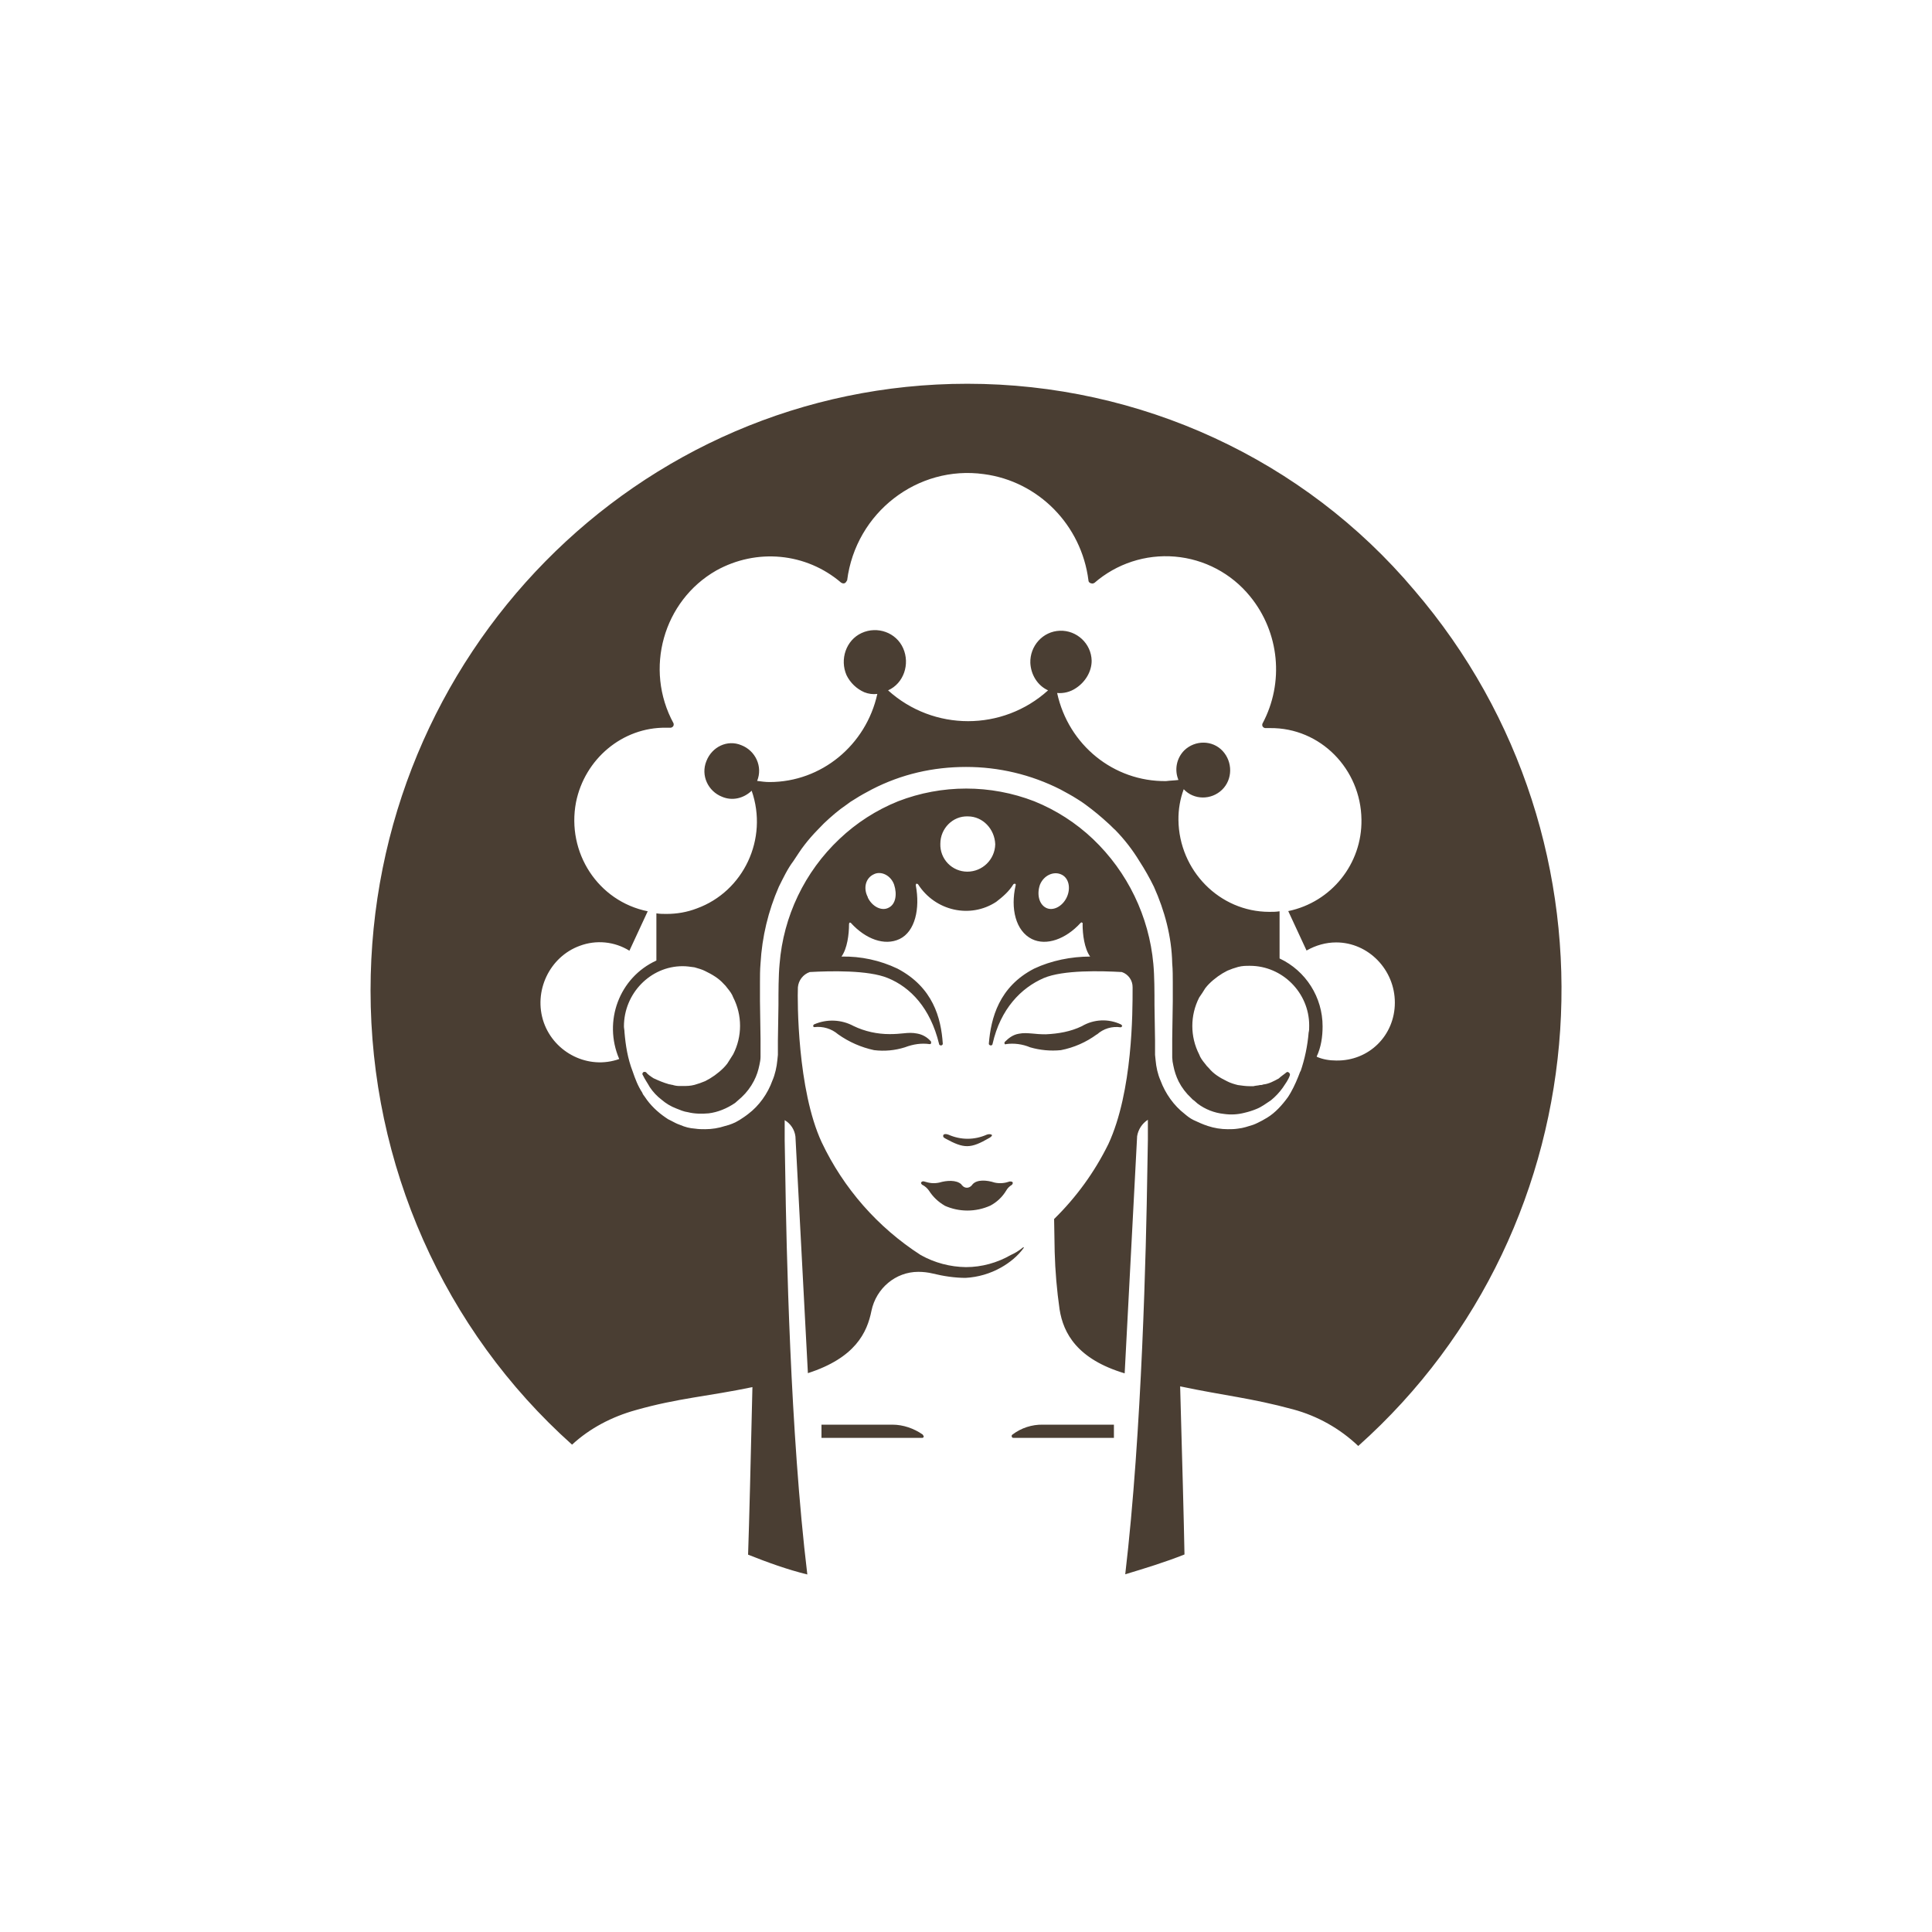
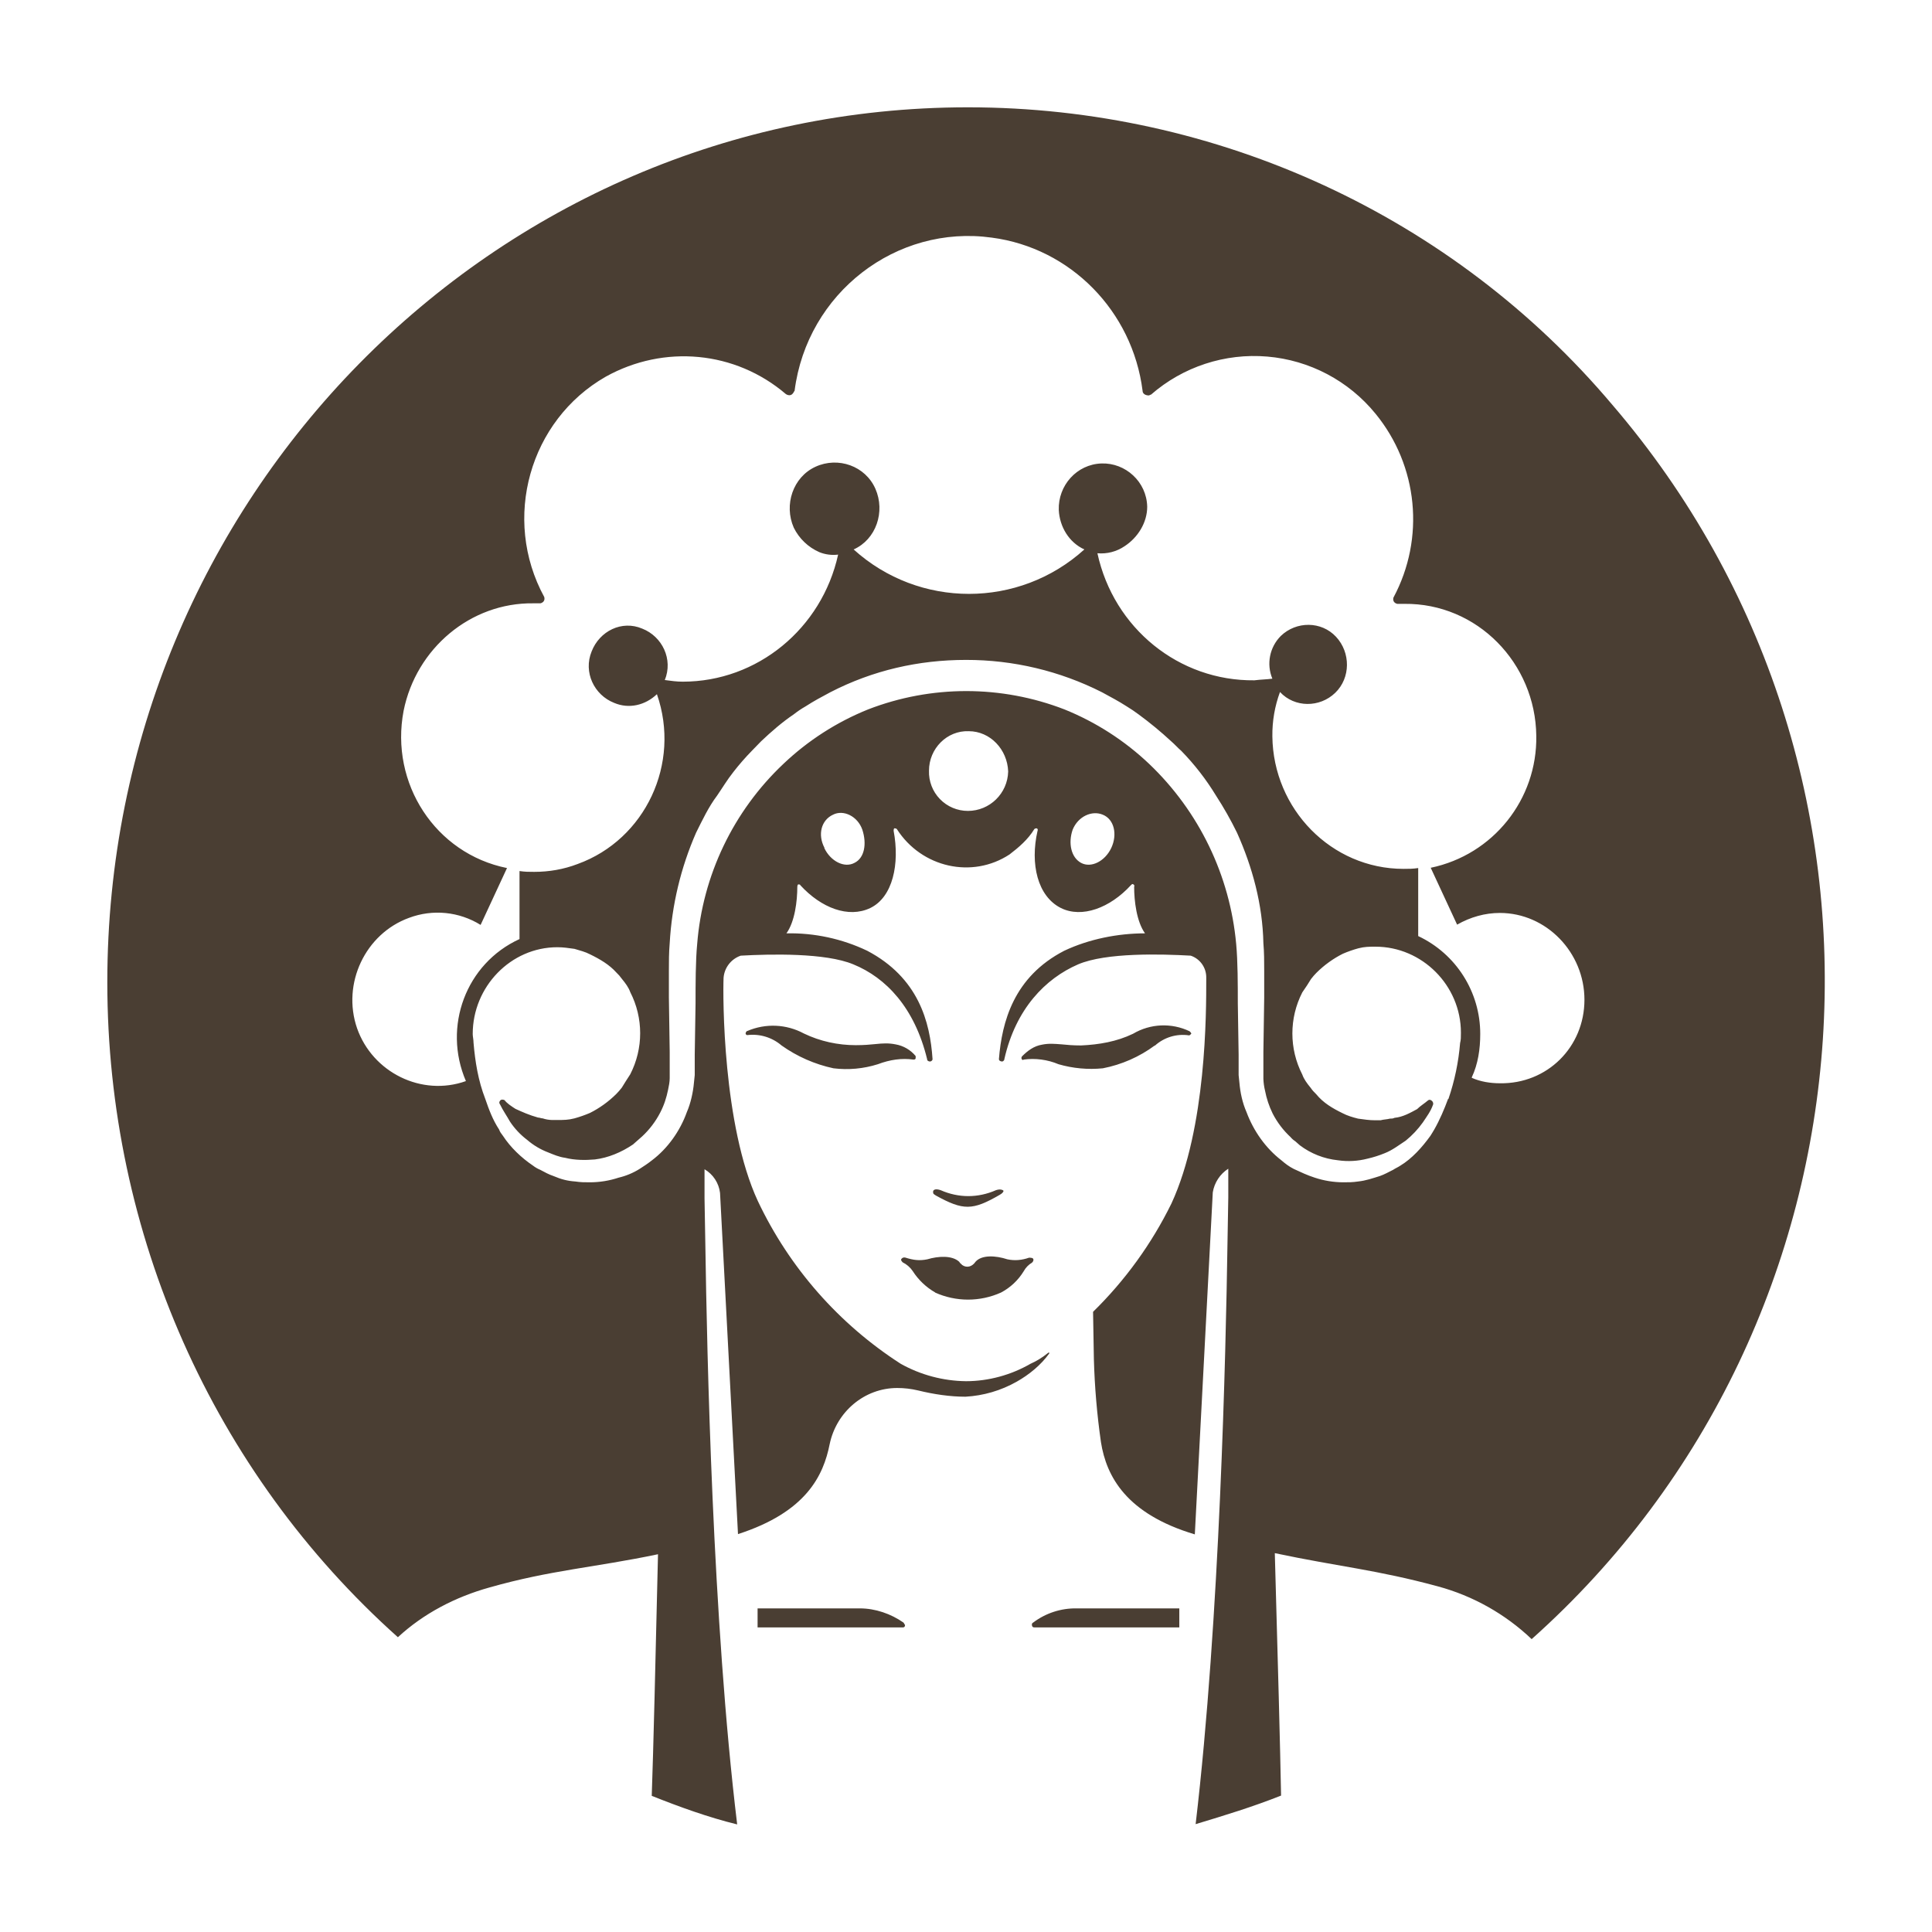
- <svg xmlns="http://www.w3.org/2000/svg" viewBox="0 0 1024 1024">
+ <svg xmlns="http://www.w3.org/2000/svg" viewBox="156.96 163.96 710.08 710.08" width="512pt" height="512pt">
  <path d="M196.4,525C196.4,347.3 338,203.4 512.7,203.4c91.6,0 178.4,40 236.9,109.4 114.8,133.8 101.3,336.7 -29.7,453.6a80.5,80.5 0,0 0,-34.5 -19.4c-22.5,-6.1 -36.2,-7.2 -59.9,-12.2 1.1,38.9 2,72.3 2.3,89.1 -10.3,4.1 -20.8,7.3 -31.4,10.5 8.9,-75.5 11.1,-173.8 11.7,-213.3l0.3,-17.1v-10.5a12.8,12.8 0,0 0,-5.7 8.7l-6.6,125.7c-25.1,-7.5 -32.5,-21.2 -34.5,-33.9a266.3,266.3 0,0 1,-2.6 -30.5l-0.3,-17.4a145.4,145.4 0,0 0,28.8 -39.8c12.9,-27.9 12.8,-70.3 12.8,-82.3v-0.7a8.4,8.4 0,0 0,-5.7 -8.1c-10.8,-0.6 -31.1,-1.2 -41.4,3.2 -12,5.2 -22.9,16.3 -27.1,34.8 0,0.6 -0.6,0.9 -0.8,0.9 -0.6,0 -1.2,-0.3 -1.2,-0.9 1.1,-13.6 5.4,-30.2 24,-39.8 9.1,-4.3 19.7,-6.4 29.7,-6.4 -3.1,-4.3 -4,-11.9 -4,-17.1 0,0 0.3,-0.6 -0.3,-0.9 -0.3,-0.3 -0.6,0 -0.9,0.3 -7.7,8.4 -18,12.2 -25.7,8.4 -8.6,-4.3 -11.4,-16.2 -8.6,-28.4 0,0 0.3,-0.6 -0.3,-0.9 -0.3,0 -0.6,0 -0.9,0.3 -2.3,3.8 -5.7,6.7 -9.1,9.3 -13.7,9 -32.3,4.9 -41.4,-9.3 -0.3,-0.3 -0.6,-0.3 -0.9,-0.3 -0.3,0 -0.3,0.9 -0.3,0.9 2.3,12.2 -0.3,24.4 -8.6,28.4 -8,3.8 -18,0 -25.7,-8.4 0,-0.3 -0.6,-0.3 -0.8,-0.3 -0.3,0.3 -0.3,0.9 -0.3,0.9 0,5.2 -0.9,12.8 -4,17.1a65.8,65.8 0,0 1,29.7 6.4c18.8,9.9 23.1,26.1 24,39.8 0,0.6 -0.6,0.9 -0.9,0.9 -0.6,0 -1.1,-0.3 -1.1,-0.9 -4.6,-18.9 -15.1,-29.9 -27.1,-34.8 -10.3,-4.3 -30.5,-3.8 -41.4,-3.2a9.4,9.4 0,0 0,-6.3 8.1c-0.3,7 -0.3,54.3 12.6,82.1a144.7,144.7 0,0 0,52.5 59.8,50.4 50.4,0 0,0 24,6.4c8.3,0 16.6,-2.3 23.7,-6.4 2,-0.9 4,-2 6.6,-4.1h0.3v0.3c-3.1,4.3 -7.4,7.8 -12,10.4a43.1,43.1 0,0 1,-18.8 5.5c-5.7,0 -11.7,-0.9 -17.4,-2.3a32.8,32.8 0,0 0,-7.7 -0.9c-12,0 -22.3,8.7 -24.8,20.6 -2.3,11.6 -8.6,25 -33.7,33.1l-6.6,-125.4a11.7,11.7 0,0 0,-5.7 -8.7v10.7l0.3,17.1c0.6,39.5 2.6,137.9 11.7,213 -10.6,-2.6 -21.1,-6.4 -31.4,-10.5 0.6,-16.8 1.4,-50.2 2.3,-88.8 -23.4,4.9 -39.4,5.8 -61.9,12.2 -12.6,3.5 -24.3,9.6 -33.7,18.3C235.2,704.9 196.4,617.3 196.4,525zM697.9,560.1c3.1,1.4 6.8,2 10.3,2 17.4,0.3 31.1,-13.3 31.1,-30.7 0,-17.4 -14,-31.9 -31.1,-31.9 -5.4,0 -10.8,1.5 -15.7,4.3l-9.7,-20.9a48.7,48.7 0,0 0,38.8 -48.5c-0.3,-26.7 -21.7,-48.8 -48.5,-48.5h-2.6c-1.2,-0.3 -1.7,-1.2 -1.4,-2.3a61.1,61.1 0,0 0,-6.6 -67.6,57.6 57.6,0 0,0 -82.5,-7c-0.3,0 -0.6,0.3 -0.8,0.3 -1.2,0 -2.3,-0.6 -2.3,-1.7 -3.7,-29.3 -26.5,-52.5 -55.4,-56.3 -35.1,-4.9 -67.9,20.3 -72.5,56.3 -0.3,0.3 -0.3,0.6 -0.6,0.9 -0.6,0.9 -1.7,0.9 -2.6,0.3 -18.6,-15.9 -44.8,-18.3 -66.2,-6.4 -28,16 -38.3,52.2 -22.6,81 0.3,1.2 -0.3,2 -1.4,2.3h-2.6c-23.1,-0.3 -43.1,16.6 -47.7,39.5 -5.1,26.7 11.7,52.5 38,57.8l-9.7,20.9a29.9,29.9 0,0 0,-26.3 -2.6c-16,5.8 -24.8,24.1 -19.1,40.6 5.7,16.2 23.7,25.2 40,19.4 -8.6,-20 0,-43.2 19.7,-52.2v-25c2,0.3 3.4,0.3 5.4,0.3 5.4,0 10.8,-0.9 16,-2.9 24.8,-9 38,-36.9 29.1,-62.4 -4.3,4.1 -10.3,5.5 -15.7,3.2 -7.4,-2.9 -11.4,-11.3 -8.3,-18.9 2.9,-7.5 11.1,-11.6 18.6,-8.4 7.4,2.9 11.4,11.3 8.3,18.9 2.3,0.3 4.3,0.6 6.6,0.6 27.4,0 51.1,-19.5 57.1,-46.7a13.9,13.9 0,0 1,-6.9 -0.9,19 19,0 0,1 -9.4,-9c-3.7,-8.4 -0.3,-18.6 8,-22.4 8.3,-3.8 18.3,-0.3 22,8.1s0.3,18.6 -8,22.3a63.2,63.2 0,0 0,84.8 0c-5.7,-2.6 -9.1,-8.4 -9.4,-14.5 -0.3,-9 6.6,-16.8 15.7,-17.1 8.8,-0.3 16.6,6.7 16.8,15.9 0,5.8 -3.4,11.3 -8.3,14.5a15.3,15.3 0,0 1,-10 2.6c6,27.6 30,47 57.7,46.7 2.3,-0.3 4.3,-0.3 6.6,-0.6a14.4,14.4 0,0 1,3.1 -15.7c5.7,-5.5 14.9,-5.5 20.3,0.3 5.4,5.8 5.4,15.1 -0.3,20.6 -5.7,5.5 -14.9,5.5 -20.3,-0.3a45.5,45.5 0,0 0,-2.8 16.3c0.3,26.7 21.7,48.7 48.2,48.7 2,0 3.4,0 5.4,-0.3v25a39.7,39.7 0,0 1,22.8 36c0,5.5 -0.8,11 -3.1,15.9zM689.3,567.9a85.1,85.1 0,0 0,4.3 -20.6v-0c0.3,-1.2 0.3,-2 0.3,-3.8 0,-17.4 -14.3,-31.6 -31.4,-31.6 -2.3,0 -4,0 -6.3,0.6a42.6,42.6 0,0 0,-5.7 2c-3.4,1.7 -6.8,4.1 -9.7,7 -0.6,0.6 -1.4,1.5 -2,2.3 -0.9,1.5 -2,3.2 -3.2,4.9a33.1,33.1 0,0 0,0 30.2c0.6,1.7 1.7,3.2 3.1,4.9 0.6,0.9 1.2,1.5 2,2.3 2.6,3.2 6,5.2 9.7,7 1.7,0.9 3.7,1.5 5.7,2 2.3,0.3 4,0.6 6.3,0.6h2c0.9,-0.3 2.3,-0.3 3.4,-0.6 0.6,0 1.1,0 1.7,-0.3 3.1,-0.3 5.7,-1.8 8.3,-3.2 1.2,-1.2 2.6,-2 4,-3.2a0.9,0.9 0,0 1,1.2 0c0.6,0.3 0.9,1.2 0.6,1.7 -0.8,2.3 -2.3,4.3 -3.7,6.4a34.3,34.3 0,0 1,-6.3 6.7c-2.6,1.7 -4.9,3.5 -7.7,4.6a40,40 0,0 1,-6.3 2,27.4 27.4,0 0,1 -10.9,0.6 28,28 0,0 1,-14 -5.5l-1.7,-1.5a7.2,7.2 0,0 1,-1.7 -1.5,31.4 31.4,0 0,1 -6.6,-8.7 33.2,33.2 0,0 1,-2.8 -8.4,22 22,0 0,1 -0.6,-4.3v-9.9l0.3,-20v-9.9c0,-3.2 0,-6.7 -0.3,-10.1 -0.3,-14.2 -4,-27.9 -9.7,-40.6a128.8,128.8 0,0 0,-7.7 -13.6,92.2 92.2,0 0,0 -12.8,-16.5c-1.1,-0.9 -2.3,-2.3 -3.7,-3.5a136.7,136.7 0,0 0,-12 -9.9,53.6 53.6,0 0,0 -4.3,-2.9c-3.1,-2 -6,-3.5 -9.1,-5.2a110.3,110.3 0,0 0,-50 -11.9c-17.4,0 -34.2,3.8 -49.9,11.9 -3.2,1.7 -6,3.2 -9.1,5.2a34.2,34.2 0,0 0,-4.3 2.9c-4.3,2.9 -8.3,6.4 -12,9.9l-3.4,3.5a90.7,90.7 0,0 0,-6.8 7.8c-2.3,2.9 -4,5.8 -6,8.7 -3.1,4.1 -5.4,9 -7.7,13.6a117.8,117.8 0,0 0,-9.7 40.6c-0.3,3.5 -0.3,6.9 -0.3,10.1v9.9l0.3,20v9.6c0,1.4 -0.3,2.9 -0.6,4.3 -0.6,2.9 -1.4,5.5 -2.9,8.4a31.9,31.9 0,0 1,-6.6 8.7c-0.6,0.6 -1.1,0.9 -1.7,1.5 -0.6,0.6 -1.1,0.9 -1.7,1.5 -4.3,2.9 -9.1,4.9 -14,5.5 -3.4,0.3 -7.4,0.3 -10.9,-0.6 -2.3,-0.3 -4.3,-1.2 -6.3,-2a25.8,25.8 0,0 1,-7.7 -4.6,27.5 27.5,0 0,1 -6.3,-6.7c-1.1,-2 -2.6,-4.1 -3.7,-6.4 -0.3,-0.3 -0.3,-0.9 0,-1.2 0.3,-0.6 1.1,-0.6 1.7,-0.3 0.9,1.2 2.6,2.3 4,3.2 2.6,1.2 5.1,2.3 8.3,3.2 0.6,0 1.1,0.3 1.7,0.3a11.8,11.8 0,0 0,3.4 0.6h2c2.3,0 4,0 6.3,-0.6a45.9,45.9 0,0 0,5.7 -2c3.4,-1.7 6.8,-4.1 9.7,-7 0.6,-0.6 1.4,-1.5 2,-2.3 0.9,-1.5 2,-3.2 3.1,-4.9a33.1,33.1 0,0 0,0 -30.2c-0.6,-1.7 -1.7,-3.2 -3.1,-4.9a14.7,14.7 0,0 0,-2 -2.3c-2.6,-2.9 -6,-4.9 -9.7,-6.7 -1.7,-0.9 -3.7,-1.4 -5.7,-2 -2.3,-0.3 -4,-0.6 -6.3,-0.6 -17.1,0 -31.1,14.5 -31.1,31.9 0,0.9 0.3,2 0.3,3.2 0.6,7 1.7,13.9 4.3,20.6 1.4,4.1 2.8,7.8 5.1,11.3 0.3,0.9 0.8,1.5 1.4,2.3 2.8,4.3 6.8,8.1 11.1,11a11.2,11.2 0,0 0,2.6 1.5c1.7,0.9 3.1,1.7 4.9,2.3 2.8,1.2 5.1,1.8 8,2 2,0.3 3.4,0.3 5.4,0.3a33.7,33.7 0,0 0,10.5 -1.7,25.7 25.7,0 0,0 7.7,-3.2c1.4,-0.9 3.1,-2 4.6,-3.2 5.7,-4.3 10.3,-10.7 12.8,-17.7 1.4,-3.2 2.3,-7.3 2.6,-10.7l0.3,-2.9v-7.5l0.3,-18.9c0,-6.7 0,-15.7 0.6,-21.8a102.1,102.1 0,0 1,31.7 -66.2,98.8 98.8,0 0,1 31.1,-20 100,100 0,0 1,72.2 0,99.2 99.2,0 0,1 31.1,20 104.5,104.5 0,0 1,32 66.2c0.6,6.4 0.6,15.1 0.6,21.8l0.3,18.9v7.5l0.3,2.9c0.3,3.5 1.1,7.3 2.6,10.7 2.6,7 7.1,13.3 12.8,17.7 1.4,1.2 2.8,2.3 4.6,3.2 2.6,1.2 4.9,2.3 7.7,3.2a33.7,33.7 0,0 0,10.5 1.7c2,0 3.4,0 5.4,-0.3 2.9,-0.3 5.4,-1.2 8,-2 1.7,-0.6 3.1,-1.4 4.9,-2.3 0.9,-0.6 1.7,-0.9 2.6,-1.5 4.3,-2.6 8,-6.7 11.1,-11 0.6,-0.9 0.9,-1.5 1.4,-2.3 2,-3.5 3.7,-7.5 5.1,-11.3zM498.4,447.2a14.3,14.3 0,0 0,14.3 14.8c8,0 14.6,-6.4 14.8,-14.5 -0.3,-8.1 -6.6,-14.8 -14.5,-14.8 -8,-0.3 -14.6,6.4 -14.6,14.5zM459.9,475.6c2.3,4.9 7.4,7.5 11.1,5.5 3.7,-1.8 4.6,-7 2.9,-12.2 -1.7,-4.9 -6.9,-7.5 -10.8,-5.5 -4.3,2 -5.7,7.3 -3.1,12.2zM554.3,481.1c3.7,2 8.8,-0.6 11.1,-5.5 2.3,-4.9 1.1,-10.5 -3.1,-12.2 -4,-1.7 -9.1,0.6 -11.1,5.5 -1.7,4.9 -0.6,10.2 3.1,12.2zM581.4,548.2a47.3,47.3 0,0 1,-19.1 8.4l0,0a43.1,43.1 0,0 1,-16.3 -1.5c-4,-1.7 -8.6,-2.3 -12.8,-1.7 -0.2,0.2 -0.3,0.1 -0.4,0.1a0.4,0.4 0,0 0,-0.2 -0.1,0.9 0.9,0 0,1 0,-1.2c2,-2 4.3,-3.8 7.4,-4.3 2.5,-0.5 4.5,-0.3 7.2,-0.1 1.9,0.2 4.1,0.4 7.1,0.4 6.6,-0.3 13.1,-1.4 19.1,-4.3a22.1,22.1 0,0 1,20.8 -0.9c0.3,0.3 0.6,0.6 0.6,0.9 -0.3,0.3 -0.6,0.6 -0.8,0.6a15.3,15.3 0,0 0,-12.6 3.8zM493.5,552.8c0,0.6 -0.6,0.6 -0.8,0.6v-0c-4.3,-0.6 -8.6,0 -13.1,1.7a38.4,38.4 0,0 1,-16.3 1.5,51.7 51.7,0 0,1 -19.1,-8.4 16.3,16.3 0,0 0,-12.6 -3.8c-0.3,0 -0.6,-0.3 -0.6,-0.6 0,-0.3 0.3,-0.9 0.6,-0.9a23.9,23.9 0,0 1,20.8 0.9c6,2.9 12.6,4.3 19.1,4.3 3,0 5.2,-0.2 7.2,-0.4 2.8,-0.3 4.9,-0.4 7.4,0.1a12.3,12.3 0,0 1,7.4 4.3v0.6zM525.8,601.6c0,0.3 -0.3,0.9 -1.4,1.5 -10,5.8 -13.4,5.8 -23.4,0.3 -0.9,-0.6 -1.1,-0.6 -1.1,-1.4 0,-0.9 1.1,-1.2 2.8,-0.6 6.6,2.9 13.7,2.9 20.3,0 1.7,-0.6 2.8,0 2.8,0.3zM500.7,639a24,24 0,0 1,-8.3 -7.9,9.6 9.6,0 0,0 -3.7,-3.2l-0,-0c-0.5,-0.6 -0.8,-0.9 -0.3,-1.4 0.6,-0.6 1.4,-0.3 1.4,-0.3 2.9,0.9 5.1,1.2 8,0.6 4,-1.2 9.1,-1.5 11.7,0.9 0.3,0.6 0.9,0.9 1.1,1.2 1.7,1.2 3.7,0.6 4.9,-1.2 2.3,-2.6 7.4,-2.3 11.7,-0.9 2.8,0.6 5.4,0.3 8,-0.6 0,0 1.2,0 1.4,0.3 0.3,0.3 0.3,0.9 -0.3,1.5a8.3,8.3 0,0 0,-3.1 3.2,21.6 21.6,0 0,1 -8.3,7.8 29.5,29.5 0,0 1,-24.3 0zM473,755.1c5.7,0 11.4,2 16,5.2 0.3,0.3 0.3,0.6 0.6,0.9 0,0.6 -0.3,0.9 -0.8,0.9h-53.4v-7h37.7zM536.4,761.8c-0.3,-0.6 -0.3,-1.2 0.3,-1.5a25.8,25.8 0,0 1,16 -5.2h37.7v7h-53.1c-0.3,0 -0.6,0 -0.9,-0.3z" fill="#4A3E33" />
</svg>
